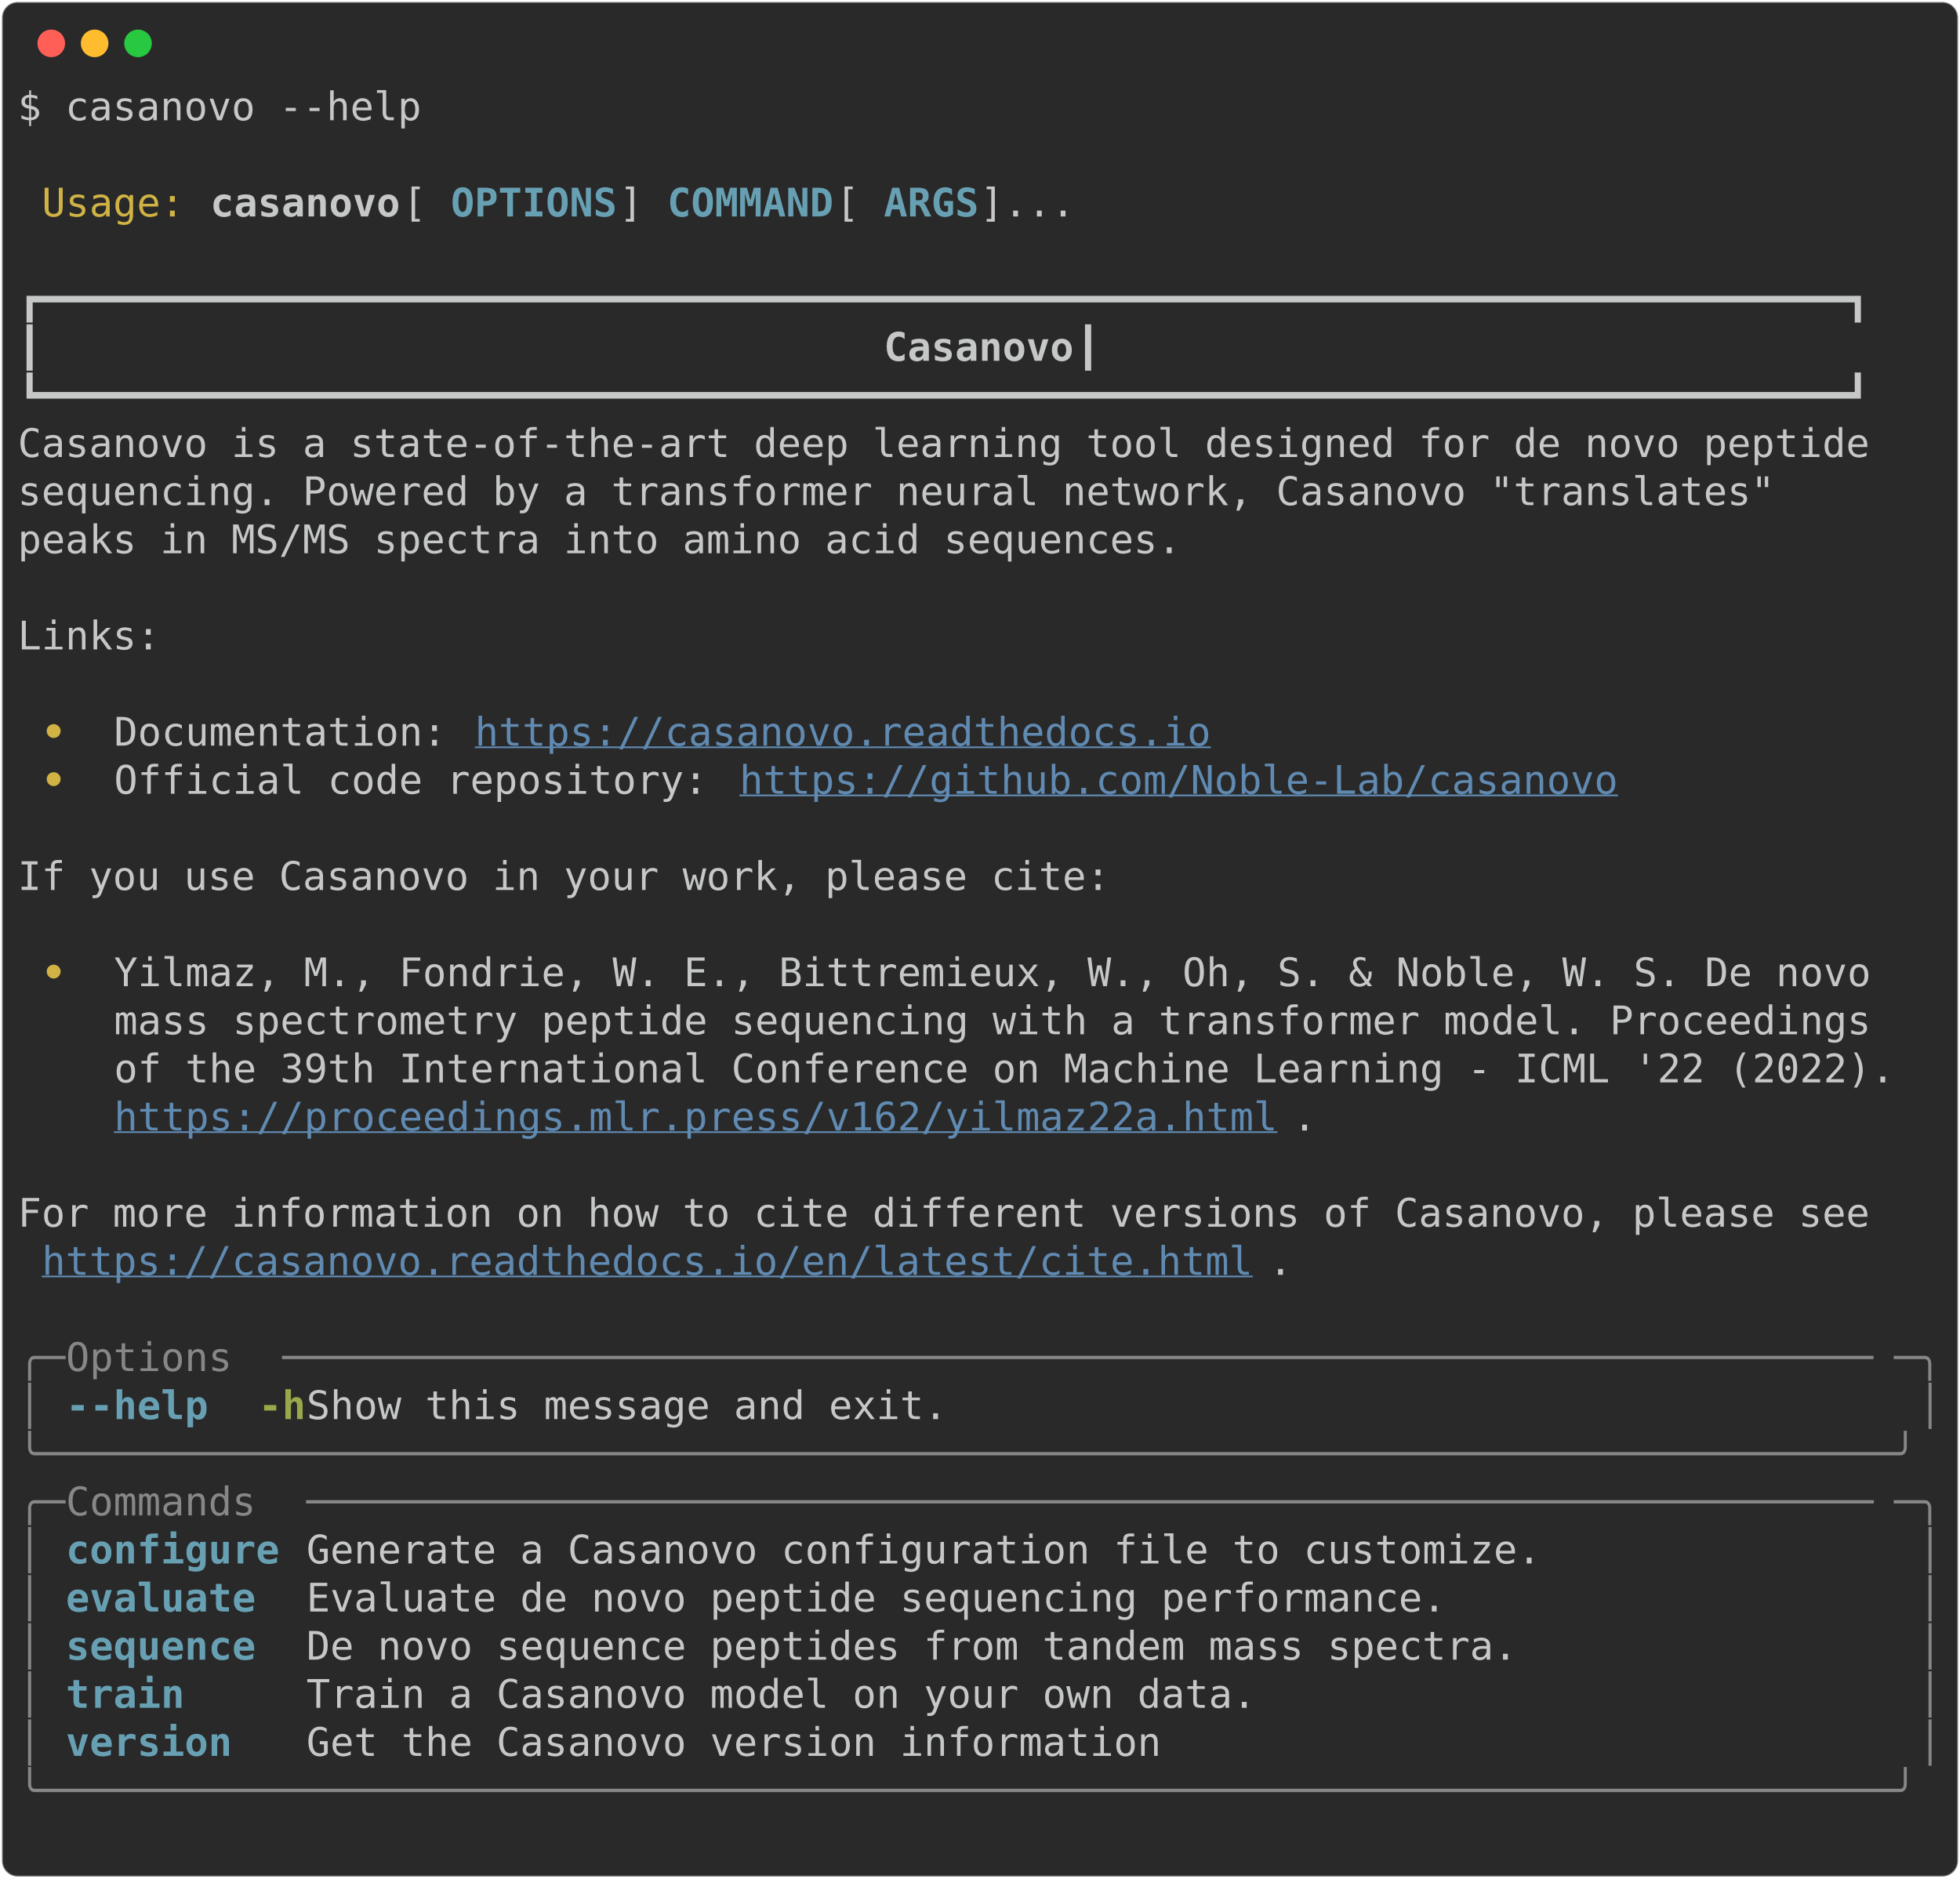
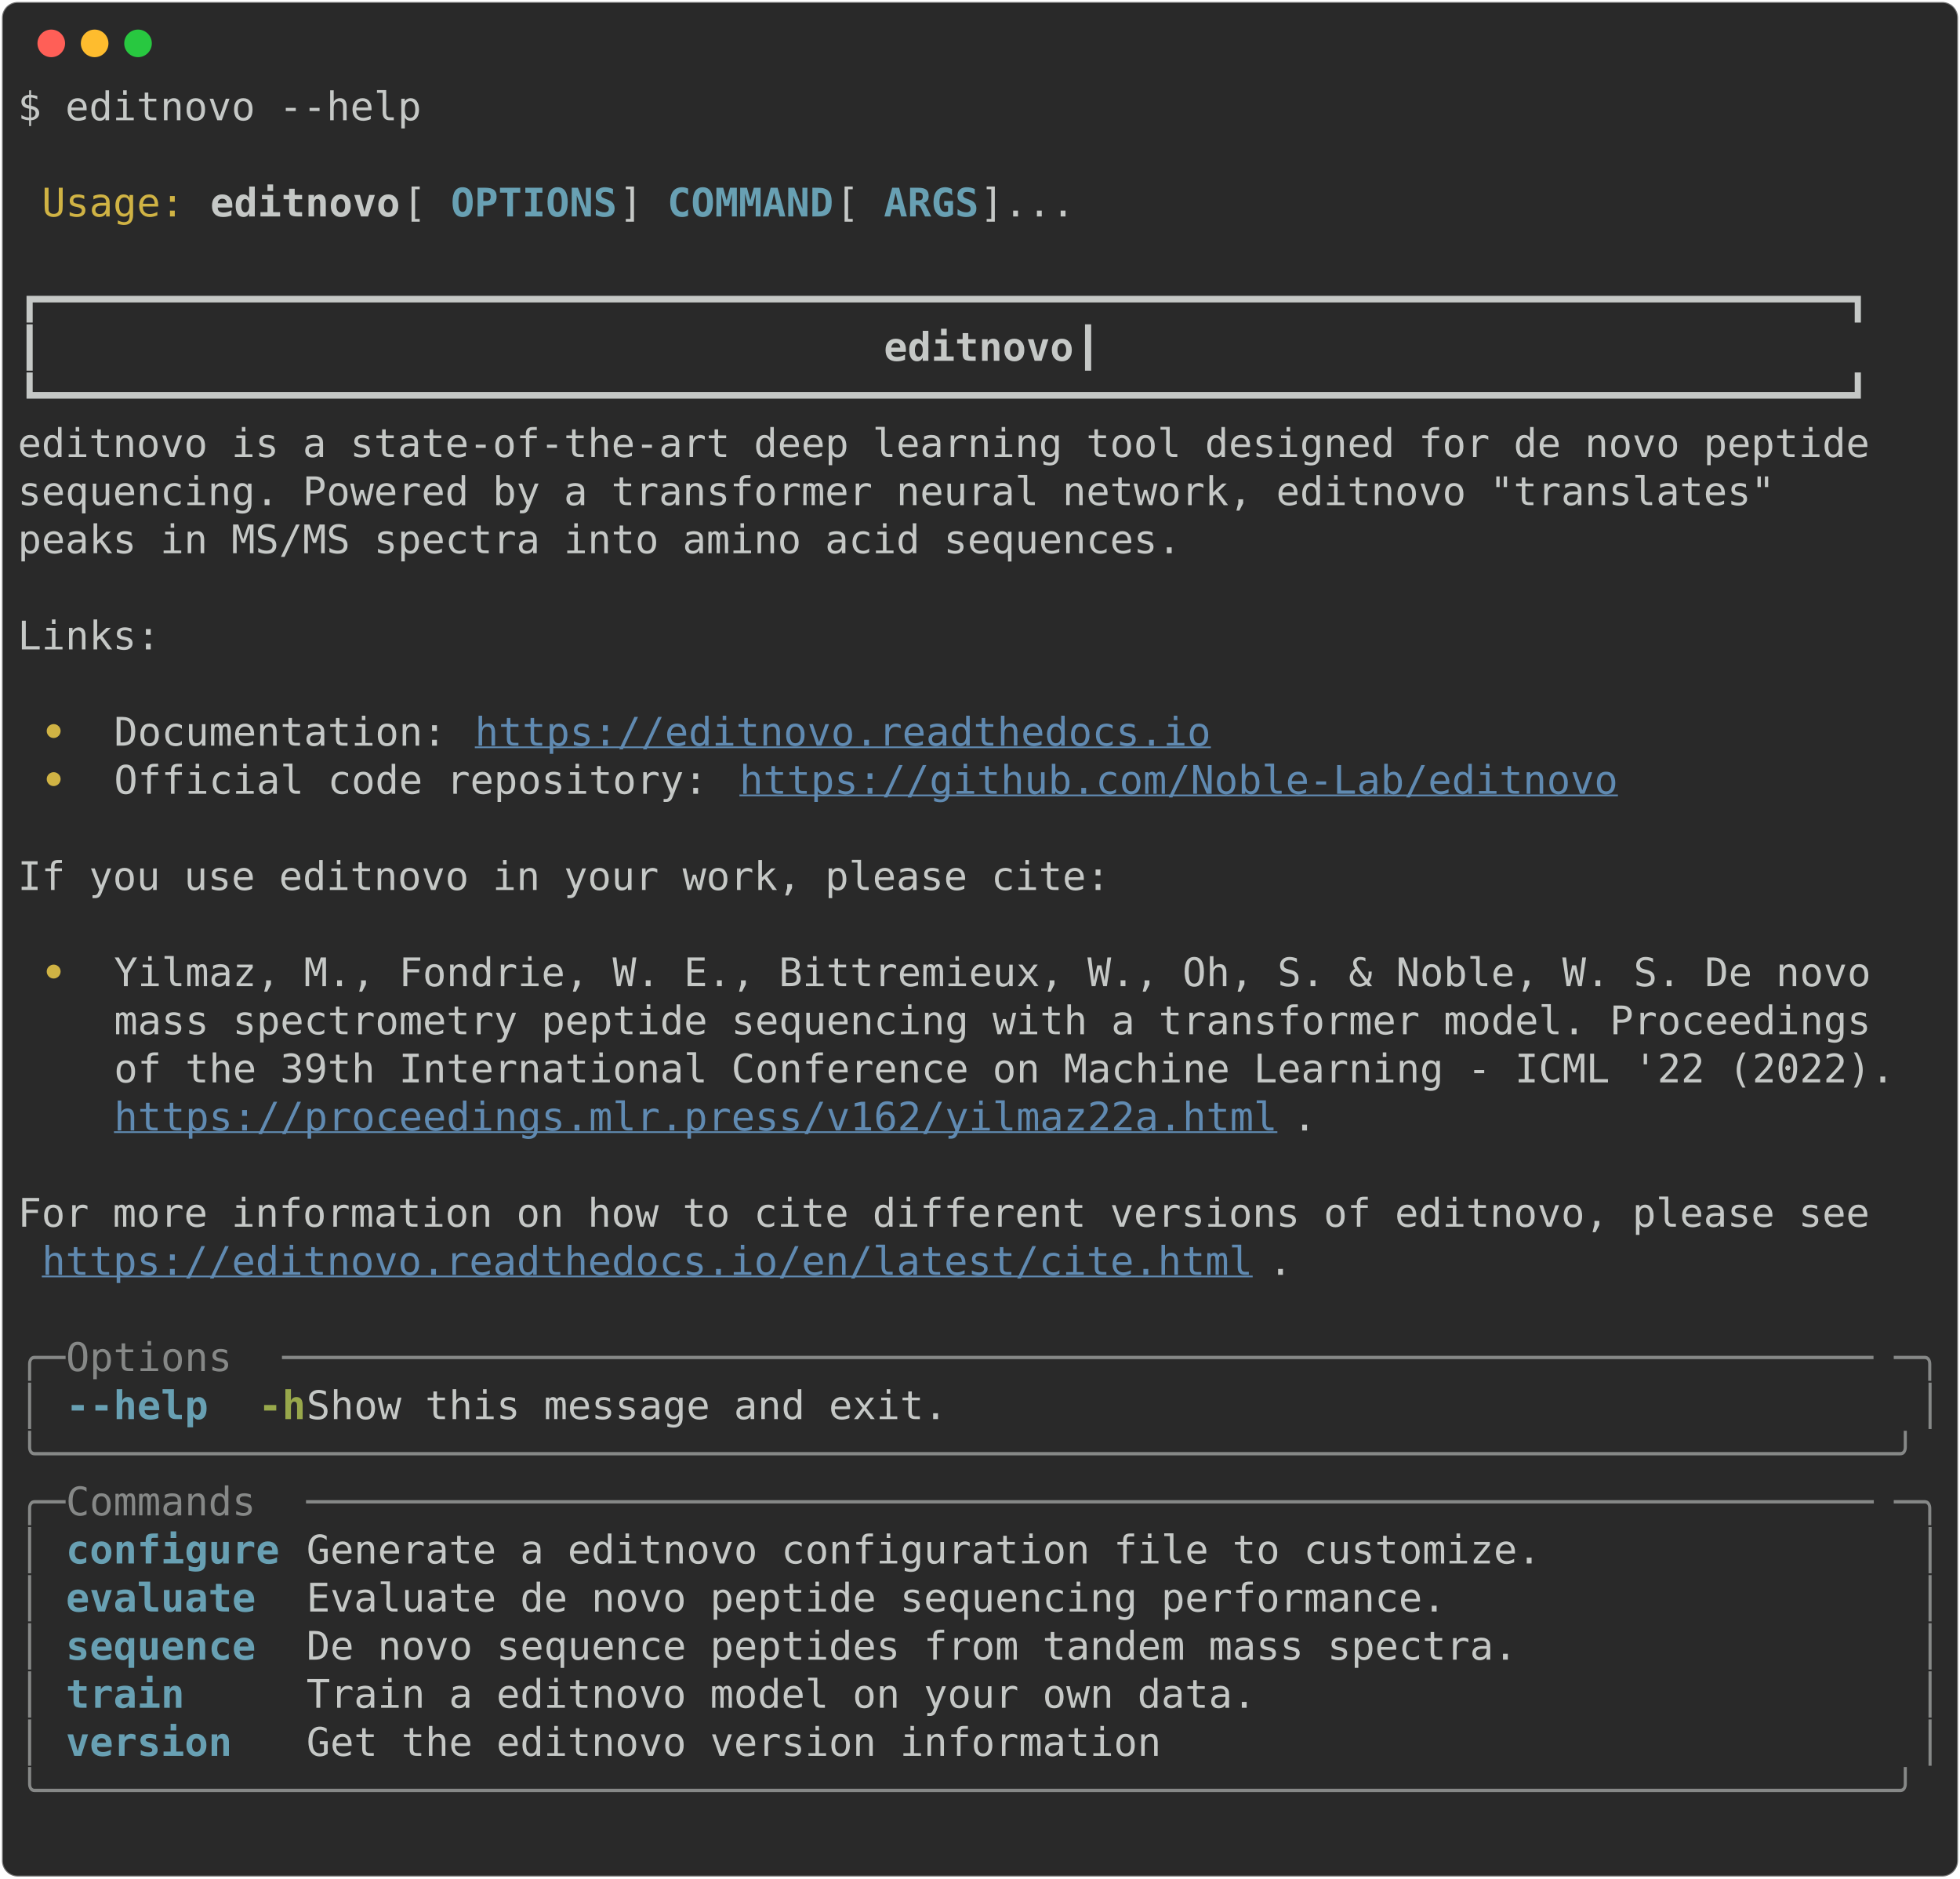
<svg xmlns="http://www.w3.org/2000/svg" class="rich-terminal" viewBox="0 0 994 952.8">
  <style>

    @font-face {
        font-family: "Fira Code";
        src: local("FiraCode-Regular"),
                url("https://cdnjs.cloudflare.com/ajax/libs/firacode/6.2.0/woff2/FiraCode-Regular.woff2") format("woff2"),
                url("https://cdnjs.cloudflare.com/ajax/libs/firacode/6.2.0/woff/FiraCode-Regular.woff") format("woff");
        font-style: normal;
        font-weight: 400;
    }
    @font-face {
        font-family: "Fira Code";
        src: local("FiraCode-Bold"),
                url("https://cdnjs.cloudflare.com/ajax/libs/firacode/6.2.0/woff2/FiraCode-Bold.woff2") format("woff2"),
                url("https://cdnjs.cloudflare.com/ajax/libs/firacode/6.2.0/woff/FiraCode-Bold.woff") format("woff");
        font-style: bold;
        font-weight: 700;
    }

    .terminal-321207702-matrix {
        font-family: Fira Code, monospace;
        font-size: 20px;
        line-height: 24.4px;
        font-variant-east-asian: full-width;
    }

    .terminal-321207702-title {
        font-size: 18px;
        font-weight: bold;
        font-family: arial;
    }

    .terminal-321207702-r1 { fill: #c5c8c6 }
.terminal-321207702-r2 { fill: #d0b344 }
.terminal-321207702-r3 { fill: #c5c8c6;font-weight: bold }
.terminal-321207702-r4 { fill: #68a0b3;font-weight: bold }
.terminal-321207702-r5 { fill: #d0b344;font-weight: bold }
.terminal-321207702-r6 { fill: #608ab1;text-decoration: underline; }
.terminal-321207702-r7 { fill: #868887 }
.terminal-321207702-r8 { fill: #98a84b;font-weight: bold }
    </style>
  <defs>
    <clipPath id="terminal-321207702-clip-terminal">
      <rect x="0" y="0" width="975.0" height="901.8" />
    </clipPath>
    <clipPath id="terminal-321207702-line-0">
      <rect x="0" y="1.5" width="976" height="24.65" />
    </clipPath>
    <clipPath id="terminal-321207702-line-1">
      <rect x="0" y="25.9" width="976" height="24.65" />
    </clipPath>
    <clipPath id="terminal-321207702-line-2">
      <rect x="0" y="50.3" width="976" height="24.65" />
    </clipPath>
    <clipPath id="terminal-321207702-line-3">
      <rect x="0" y="74.7" width="976" height="24.65" />
    </clipPath>
    <clipPath id="terminal-321207702-line-4">
      <rect x="0" y="99.1" width="976" height="24.65" />
    </clipPath>
    <clipPath id="terminal-321207702-line-5">
      <rect x="0" y="123.5" width="976" height="24.65" />
    </clipPath>
    <clipPath id="terminal-321207702-line-6">
      <rect x="0" y="147.9" width="976" height="24.65" />
    </clipPath>
    <clipPath id="terminal-321207702-line-7">
      <rect x="0" y="172.3" width="976" height="24.65" />
    </clipPath>
    <clipPath id="terminal-321207702-line-8">
      <rect x="0" y="196.7" width="976" height="24.65" />
    </clipPath>
    <clipPath id="terminal-321207702-line-9">
      <rect x="0" y="221.1" width="976" height="24.65" />
    </clipPath>
    <clipPath id="terminal-321207702-line-10">
      <rect x="0" y="245.5" width="976" height="24.65" />
    </clipPath>
    <clipPath id="terminal-321207702-line-11">
      <rect x="0" y="269.9" width="976" height="24.65" />
    </clipPath>
    <clipPath id="terminal-321207702-line-12">
      <rect x="0" y="294.3" width="976" height="24.65" />
    </clipPath>
    <clipPath id="terminal-321207702-line-13">
      <rect x="0" y="318.7" width="976" height="24.65" />
    </clipPath>
    <clipPath id="terminal-321207702-line-14">
      <rect x="0" y="343.1" width="976" height="24.65" />
    </clipPath>
    <clipPath id="terminal-321207702-line-15">
      <rect x="0" y="367.5" width="976" height="24.65" />
    </clipPath>
    <clipPath id="terminal-321207702-line-16">
      <rect x="0" y="391.9" width="976" height="24.65" />
    </clipPath>
    <clipPath id="terminal-321207702-line-17">
      <rect x="0" y="416.3" width="976" height="24.65" />
    </clipPath>
    <clipPath id="terminal-321207702-line-18">
      <rect x="0" y="440.7" width="976" height="24.65" />
    </clipPath>
    <clipPath id="terminal-321207702-line-19">
      <rect x="0" y="465.1" width="976" height="24.65" />
    </clipPath>
    <clipPath id="terminal-321207702-line-20">
      <rect x="0" y="489.5" width="976" height="24.65" />
    </clipPath>
    <clipPath id="terminal-321207702-line-21">
      <rect x="0" y="513.9" width="976" height="24.65" />
    </clipPath>
    <clipPath id="terminal-321207702-line-22">
      <rect x="0" y="538.3" width="976" height="24.65" />
    </clipPath>
    <clipPath id="terminal-321207702-line-23">
      <rect x="0" y="562.7" width="976" height="24.65" />
    </clipPath>
    <clipPath id="terminal-321207702-line-24">
      <rect x="0" y="587.1" width="976" height="24.65" />
    </clipPath>
    <clipPath id="terminal-321207702-line-25">
      <rect x="0" y="611.5" width="976" height="24.65" />
    </clipPath>
    <clipPath id="terminal-321207702-line-26">
      <rect x="0" y="635.9" width="976" height="24.65" />
    </clipPath>
    <clipPath id="terminal-321207702-line-27">
      <rect x="0" y="660.3" width="976" height="24.65" />
    </clipPath>
    <clipPath id="terminal-321207702-line-28">
      <rect x="0" y="684.7" width="976" height="24.65" />
    </clipPath>
    <clipPath id="terminal-321207702-line-29">
      <rect x="0" y="709.1" width="976" height="24.65" />
    </clipPath>
    <clipPath id="terminal-321207702-line-30">
      <rect x="0" y="733.5" width="976" height="24.65" />
    </clipPath>
    <clipPath id="terminal-321207702-line-31">
      <rect x="0" y="757.9" width="976" height="24.65" />
    </clipPath>
    <clipPath id="terminal-321207702-line-32">
      <rect x="0" y="782.3" width="976" height="24.65" />
    </clipPath>
    <clipPath id="terminal-321207702-line-33">
      <rect x="0" y="806.7" width="976" height="24.65" />
    </clipPath>
    <clipPath id="terminal-321207702-line-34">
      <rect x="0" y="831.1" width="976" height="24.65" />
    </clipPath>
    <clipPath id="terminal-321207702-line-35">
      <rect x="0" y="855.5" width="976" height="24.65" />
    </clipPath>
  </defs>
  <rect fill="#292929" stroke="rgba(255,255,255,0.35)" stroke-width="1" x="1" y="1" width="992" height="950.8" rx="8" />
  <g transform="translate(26,22)">
    <circle cx="0" cy="0" r="7" fill="#ff5f57" />
    <circle cx="22" cy="0" r="7" fill="#febc2e" />
    <circle cx="44" cy="0" r="7" fill="#28c840" />
  </g>
  <g transform="translate(9, 41)" clip-path="url(#terminal-321207702-clip-terminal)">
    <g class="terminal-321207702-matrix">
-       <text class="terminal-321207702-r1" x="0" y="20" textLength="207.4" clip-path="url(#terminal-321207702-line-0)">$ casanovo --help</text>
+       <text class="terminal-321207702-r1" x="0" y="20" textLength="207.4" clip-path="url(#terminal-321207702-line-0)">$ editnovo --help</text>
      <text class="terminal-321207702-r1" x="976" y="20" textLength="12.2" clip-path="url(#terminal-321207702-line-0)">
</text>
      <text class="terminal-321207702-r1" x="976" y="44.4" textLength="12.2" clip-path="url(#terminal-321207702-line-1)">
</text>
      <text class="terminal-321207702-r2" x="12.2" y="68.8" textLength="73.2" clip-path="url(#terminal-321207702-line-2)">Usage:</text>
-       <text class="terminal-321207702-r3" x="97.6" y="68.8" textLength="97.6" clip-path="url(#terminal-321207702-line-2)">casanovo</text>
+       <text class="terminal-321207702-r3" x="97.6" y="68.8" textLength="97.6" clip-path="url(#terminal-321207702-line-2)">editnovo</text>
      <text class="terminal-321207702-r1" x="195.2" y="68.8" textLength="24.4" clip-path="url(#terminal-321207702-line-2)"> [</text>
      <text class="terminal-321207702-r4" x="219.6" y="68.8" textLength="85.4" clip-path="url(#terminal-321207702-line-2)">OPTIONS</text>
      <text class="terminal-321207702-r1" x="305" y="68.8" textLength="24.4" clip-path="url(#terminal-321207702-line-2)">] </text>
      <text class="terminal-321207702-r4" x="329.4" y="68.8" textLength="85.4" clip-path="url(#terminal-321207702-line-2)">COMMAND</text>
      <text class="terminal-321207702-r1" x="414.8" y="68.8" textLength="24.4" clip-path="url(#terminal-321207702-line-2)"> [</text>
      <text class="terminal-321207702-r4" x="439.2" y="68.8" textLength="48.8" clip-path="url(#terminal-321207702-line-2)">ARGS</text>
      <text class="terminal-321207702-r1" x="488" y="68.8" textLength="488" clip-path="url(#terminal-321207702-line-2)">]...                                    </text>
      <text class="terminal-321207702-r1" x="976" y="68.8" textLength="12.2" clip-path="url(#terminal-321207702-line-2)">
</text>
      <text class="terminal-321207702-r1" x="976" y="93.2" textLength="12.2" clip-path="url(#terminal-321207702-line-3)">
</text>
      <text class="terminal-321207702-r1" x="0" y="117.6" textLength="976" clip-path="url(#terminal-321207702-line-4)"> ┏━━━━━━━━━━━━━━━━━━━━━━━━━━━━━━━━━━━━━━━━━━━━━━━━━━━━━━━━━━━━━━━━━━━━━━━━━━━━┓ </text>
      <text class="terminal-321207702-r1" x="976" y="117.6" textLength="12.2" clip-path="url(#terminal-321207702-line-4)">
</text>
      <text class="terminal-321207702-r1" x="0" y="142" textLength="439.2" clip-path="url(#terminal-321207702-line-5)"> ┃                                  </text>
-       <text class="terminal-321207702-r3" x="439.2" y="142" textLength="97.6" clip-path="url(#terminal-321207702-line-5)">Casanovo</text>
+       <text class="terminal-321207702-r3" x="439.2" y="142" textLength="97.6" clip-path="url(#terminal-321207702-line-5)">editnovo</text>
      <text class="terminal-321207702-r1" x="536.8" y="142" textLength="439.2" clip-path="url(#terminal-321207702-line-5)">                                  ┃ </text>
      <text class="terminal-321207702-r1" x="976" y="142" textLength="12.2" clip-path="url(#terminal-321207702-line-5)">
</text>
      <text class="terminal-321207702-r1" x="0" y="166.4" textLength="976" clip-path="url(#terminal-321207702-line-6)"> ┗━━━━━━━━━━━━━━━━━━━━━━━━━━━━━━━━━━━━━━━━━━━━━━━━━━━━━━━━━━━━━━━━━━━━━━━━━━━━┛ </text>
      <text class="terminal-321207702-r1" x="976" y="166.4" textLength="12.2" clip-path="url(#terminal-321207702-line-6)">
</text>
-       <text class="terminal-321207702-r1" x="0" y="190.8" textLength="976" clip-path="url(#terminal-321207702-line-7)"> Casanovo is a state-of-the-art deep learning tool designed for de novo peptide </text>
+       <text class="terminal-321207702-r1" x="0" y="190.8" textLength="976" clip-path="url(#terminal-321207702-line-7)"> editnovo is a state-of-the-art deep learning tool designed for de novo peptide </text>
      <text class="terminal-321207702-r1" x="976" y="190.8" textLength="12.2" clip-path="url(#terminal-321207702-line-7)">
</text>
-       <text class="terminal-321207702-r1" x="0" y="215.2" textLength="976" clip-path="url(#terminal-321207702-line-8)"> sequencing. Powered by a transformer neural network, Casanovo "translates"     </text>
+       <text class="terminal-321207702-r1" x="0" y="215.2" textLength="976" clip-path="url(#terminal-321207702-line-8)"> sequencing. Powered by a transformer neural network, editnovo "translates"     </text>
      <text class="terminal-321207702-r1" x="976" y="215.2" textLength="12.2" clip-path="url(#terminal-321207702-line-8)">
</text>
      <text class="terminal-321207702-r1" x="0" y="239.6" textLength="976" clip-path="url(#terminal-321207702-line-9)"> peaks in MS/MS spectra into amino acid sequences.                              </text>
      <text class="terminal-321207702-r1" x="976" y="239.6" textLength="12.2" clip-path="url(#terminal-321207702-line-9)">
</text>
      <text class="terminal-321207702-r1" x="976" y="264" textLength="12.2" clip-path="url(#terminal-321207702-line-10)">
</text>
      <text class="terminal-321207702-r1" x="0" y="288.4" textLength="976" clip-path="url(#terminal-321207702-line-11)"> Links:                                                                         </text>
      <text class="terminal-321207702-r1" x="976" y="288.4" textLength="12.2" clip-path="url(#terminal-321207702-line-11)">
</text>
      <text class="terminal-321207702-r1" x="976" y="312.8" textLength="12.2" clip-path="url(#terminal-321207702-line-12)">
</text>
      <text class="terminal-321207702-r5" x="12.2" y="337.2" textLength="36.6" clip-path="url(#terminal-321207702-line-13)"> • </text>
      <text class="terminal-321207702-r1" x="48.8" y="337.2" textLength="183" clip-path="url(#terminal-321207702-line-13)">Documentation: </text>
-       <text class="terminal-321207702-r6" x="231.8" y="337.2" textLength="378.2" clip-path="url(#terminal-321207702-line-13)">https://casanovo.readthedocs.io</text>
+       <text class="terminal-321207702-r6" x="231.8" y="337.2" textLength="378.2" clip-path="url(#terminal-321207702-line-13)">https://editnovo.readthedocs.io</text>
      <text class="terminal-321207702-r1" x="976" y="337.2" textLength="12.2" clip-path="url(#terminal-321207702-line-13)">
</text>
      <text class="terminal-321207702-r5" x="12.2" y="361.6" textLength="36.6" clip-path="url(#terminal-321207702-line-14)"> • </text>
      <text class="terminal-321207702-r1" x="48.8" y="361.6" textLength="317.2" clip-path="url(#terminal-321207702-line-14)">Official code repository: </text>
-       <text class="terminal-321207702-r6" x="366" y="361.6" textLength="451.4" clip-path="url(#terminal-321207702-line-14)">https://github.com/Noble-Lab/casanovo</text>
+       <text class="terminal-321207702-r6" x="366" y="361.6" textLength="451.4" clip-path="url(#terminal-321207702-line-14)">https://github.com/Noble-Lab/editnovo</text>
      <text class="terminal-321207702-r1" x="976" y="361.6" textLength="12.2" clip-path="url(#terminal-321207702-line-14)">
</text>
      <text class="terminal-321207702-r1" x="976" y="386" textLength="12.2" clip-path="url(#terminal-321207702-line-15)">
</text>
-       <text class="terminal-321207702-r1" x="0" y="410.4" textLength="976" clip-path="url(#terminal-321207702-line-16)"> If you use Casanovo in your work, please cite:                                 </text>
+       <text class="terminal-321207702-r1" x="0" y="410.4" textLength="976" clip-path="url(#terminal-321207702-line-16)"> If you use editnovo in your work, please cite:                                 </text>
      <text class="terminal-321207702-r1" x="976" y="410.4" textLength="12.2" clip-path="url(#terminal-321207702-line-16)">
</text>
      <text class="terminal-321207702-r1" x="976" y="434.8" textLength="12.2" clip-path="url(#terminal-321207702-line-17)">
</text>
      <text class="terminal-321207702-r5" x="12.2" y="459.2" textLength="36.6" clip-path="url(#terminal-321207702-line-18)"> • </text>
      <text class="terminal-321207702-r1" x="48.8" y="459.2" textLength="927.2" clip-path="url(#terminal-321207702-line-18)">Yilmaz, M., Fondrie, W. E., Bittremieux, W., Oh, S. &amp; Noble, W. S. De novo  </text>
      <text class="terminal-321207702-r1" x="976" y="459.2" textLength="12.2" clip-path="url(#terminal-321207702-line-18)">
</text>
      <text class="terminal-321207702-r1" x="48.8" y="483.6" textLength="927.2" clip-path="url(#terminal-321207702-line-19)">mass spectrometry peptide sequencing with a transformer model. Proceedings  </text>
      <text class="terminal-321207702-r1" x="976" y="483.6" textLength="12.2" clip-path="url(#terminal-321207702-line-19)">
</text>
      <text class="terminal-321207702-r1" x="48.8" y="508" textLength="927.2" clip-path="url(#terminal-321207702-line-20)">of the 39th International Conference on Machine Learning - ICML '22 (2022). </text>
      <text class="terminal-321207702-r1" x="976" y="508" textLength="12.2" clip-path="url(#terminal-321207702-line-20)">
</text>
      <text class="terminal-321207702-r6" x="48.8" y="532.4" textLength="597.8" clip-path="url(#terminal-321207702-line-21)">https://proceedings.mlr.press/v162/yilmaz22a.html</text>
      <text class="terminal-321207702-r1" x="646.6" y="532.4" textLength="329.4" clip-path="url(#terminal-321207702-line-21)">.                          </text>
      <text class="terminal-321207702-r1" x="976" y="532.4" textLength="12.2" clip-path="url(#terminal-321207702-line-21)">
</text>
      <text class="terminal-321207702-r1" x="976" y="556.8" textLength="12.2" clip-path="url(#terminal-321207702-line-22)">
</text>
-       <text class="terminal-321207702-r1" x="0" y="581.2" textLength="976" clip-path="url(#terminal-321207702-line-23)"> For more information on how to cite different versions of Casanovo, please see </text>
+       <text class="terminal-321207702-r1" x="0" y="581.2" textLength="976" clip-path="url(#terminal-321207702-line-23)"> For more information on how to cite different versions of editnovo, please see </text>
      <text class="terminal-321207702-r1" x="976" y="581.2" textLength="12.2" clip-path="url(#terminal-321207702-line-23)">
</text>
-       <text class="terminal-321207702-r6" x="12.2" y="605.6" textLength="622.2" clip-path="url(#terminal-321207702-line-24)">https://casanovo.readthedocs.io/en/latest/cite.html</text>
+       <text class="terminal-321207702-r6" x="12.2" y="605.6" textLength="622.2" clip-path="url(#terminal-321207702-line-24)">https://editnovo.readthedocs.io/en/latest/cite.html</text>
      <text class="terminal-321207702-r1" x="634.4" y="605.6" textLength="341.6" clip-path="url(#terminal-321207702-line-24)">.                           </text>
      <text class="terminal-321207702-r1" x="976" y="605.6" textLength="12.2" clip-path="url(#terminal-321207702-line-24)">
</text>
      <text class="terminal-321207702-r1" x="976" y="630" textLength="12.2" clip-path="url(#terminal-321207702-line-25)">
</text>
      <text class="terminal-321207702-r7" x="0" y="654.4" textLength="24.4" clip-path="url(#terminal-321207702-line-26)">╭─</text>
      <text class="terminal-321207702-r7" x="24.4" y="654.4" textLength="109.8" clip-path="url(#terminal-321207702-line-26)"> Options </text>
      <text class="terminal-321207702-r7" x="134.2" y="654.4" textLength="817.4" clip-path="url(#terminal-321207702-line-26)">───────────────────────────────────────────────────────────────────</text>
      <text class="terminal-321207702-r7" x="951.6" y="654.4" textLength="24.4" clip-path="url(#terminal-321207702-line-26)">─╮</text>
      <text class="terminal-321207702-r1" x="976" y="654.4" textLength="12.2" clip-path="url(#terminal-321207702-line-26)">
</text>
      <text class="terminal-321207702-r7" x="0" y="678.8" textLength="12.2" clip-path="url(#terminal-321207702-line-27)">│</text>
      <text class="terminal-321207702-r4" x="24.4" y="678.8" textLength="73.2" clip-path="url(#terminal-321207702-line-27)">--help</text>
      <text class="terminal-321207702-r8" x="122" y="678.8" textLength="24.4" clip-path="url(#terminal-321207702-line-27)">-h</text>
      <text class="terminal-321207702-r1" x="146.4" y="678.8" textLength="817.4" clip-path="url(#terminal-321207702-line-27)">    Show this message and exit.                                    </text>
      <text class="terminal-321207702-r7" x="963.8" y="678.8" textLength="12.2" clip-path="url(#terminal-321207702-line-27)">│</text>
      <text class="terminal-321207702-r1" x="976" y="678.8" textLength="12.2" clip-path="url(#terminal-321207702-line-27)">
</text>
      <text class="terminal-321207702-r7" x="0" y="703.2" textLength="976" clip-path="url(#terminal-321207702-line-28)">╰──────────────────────────────────────────────────────────────────────────────╯</text>
      <text class="terminal-321207702-r1" x="976" y="703.2" textLength="12.2" clip-path="url(#terminal-321207702-line-28)">
</text>
      <text class="terminal-321207702-r7" x="0" y="727.6" textLength="24.4" clip-path="url(#terminal-321207702-line-29)">╭─</text>
      <text class="terminal-321207702-r7" x="24.4" y="727.6" textLength="122" clip-path="url(#terminal-321207702-line-29)"> Commands </text>
      <text class="terminal-321207702-r7" x="146.4" y="727.6" textLength="805.2" clip-path="url(#terminal-321207702-line-29)">──────────────────────────────────────────────────────────────────</text>
      <text class="terminal-321207702-r7" x="951.6" y="727.6" textLength="24.4" clip-path="url(#terminal-321207702-line-29)">─╮</text>
      <text class="terminal-321207702-r1" x="976" y="727.6" textLength="12.2" clip-path="url(#terminal-321207702-line-29)">
</text>
      <text class="terminal-321207702-r7" x="0" y="752" textLength="12.2" clip-path="url(#terminal-321207702-line-30)">│</text>
      <text class="terminal-321207702-r4" x="24.4" y="752" textLength="109.8" clip-path="url(#terminal-321207702-line-30)">configure</text>
-       <text class="terminal-321207702-r1" x="146.4" y="752" textLength="817.4" clip-path="url(#terminal-321207702-line-30)"> Generate a Casanovo configuration file to customize.              </text>
+       <text class="terminal-321207702-r1" x="146.4" y="752" textLength="817.4" clip-path="url(#terminal-321207702-line-30)"> Generate a editnovo configuration file to customize.              </text>
      <text class="terminal-321207702-r7" x="963.8" y="752" textLength="12.2" clip-path="url(#terminal-321207702-line-30)">│</text>
      <text class="terminal-321207702-r1" x="976" y="752" textLength="12.2" clip-path="url(#terminal-321207702-line-30)">
</text>
      <text class="terminal-321207702-r7" x="0" y="776.4" textLength="12.2" clip-path="url(#terminal-321207702-line-31)">│</text>
      <text class="terminal-321207702-r4" x="24.4" y="776.4" textLength="109.8" clip-path="url(#terminal-321207702-line-31)">evaluate </text>
      <text class="terminal-321207702-r1" x="146.4" y="776.4" textLength="817.4" clip-path="url(#terminal-321207702-line-31)"> Evaluate de novo peptide sequencing performance.                  </text>
      <text class="terminal-321207702-r7" x="963.8" y="776.4" textLength="12.2" clip-path="url(#terminal-321207702-line-31)">│</text>
      <text class="terminal-321207702-r1" x="976" y="776.4" textLength="12.2" clip-path="url(#terminal-321207702-line-31)">
</text>
      <text class="terminal-321207702-r7" x="0" y="800.8" textLength="12.2" clip-path="url(#terminal-321207702-line-32)">│</text>
      <text class="terminal-321207702-r4" x="24.4" y="800.8" textLength="109.8" clip-path="url(#terminal-321207702-line-32)">sequence </text>
      <text class="terminal-321207702-r1" x="146.4" y="800.8" textLength="817.4" clip-path="url(#terminal-321207702-line-32)"> De novo sequence peptides from tandem mass spectra.               </text>
      <text class="terminal-321207702-r7" x="963.8" y="800.8" textLength="12.2" clip-path="url(#terminal-321207702-line-32)">│</text>
      <text class="terminal-321207702-r1" x="976" y="800.8" textLength="12.2" clip-path="url(#terminal-321207702-line-32)">
</text>
      <text class="terminal-321207702-r7" x="0" y="825.2" textLength="12.2" clip-path="url(#terminal-321207702-line-33)">│</text>
      <text class="terminal-321207702-r4" x="24.4" y="825.2" textLength="109.8" clip-path="url(#terminal-321207702-line-33)">train    </text>
-       <text class="terminal-321207702-r1" x="146.4" y="825.2" textLength="817.4" clip-path="url(#terminal-321207702-line-33)"> Train a Casanovo model on your own data.                          </text>
+       <text class="terminal-321207702-r1" x="146.4" y="825.2" textLength="817.4" clip-path="url(#terminal-321207702-line-33)"> Train a editnovo model on your own data.                          </text>
      <text class="terminal-321207702-r7" x="963.8" y="825.2" textLength="12.2" clip-path="url(#terminal-321207702-line-33)">│</text>
      <text class="terminal-321207702-r1" x="976" y="825.2" textLength="12.2" clip-path="url(#terminal-321207702-line-33)">
</text>
      <text class="terminal-321207702-r7" x="0" y="849.6" textLength="12.2" clip-path="url(#terminal-321207702-line-34)">│</text>
      <text class="terminal-321207702-r4" x="24.4" y="849.6" textLength="109.8" clip-path="url(#terminal-321207702-line-34)">version  </text>
-       <text class="terminal-321207702-r1" x="146.4" y="849.6" textLength="817.4" clip-path="url(#terminal-321207702-line-34)"> Get the Casanovo version information                              </text>
+       <text class="terminal-321207702-r1" x="146.4" y="849.6" textLength="817.4" clip-path="url(#terminal-321207702-line-34)"> Get the editnovo version information                              </text>
      <text class="terminal-321207702-r7" x="963.8" y="849.6" textLength="12.2" clip-path="url(#terminal-321207702-line-34)">│</text>
      <text class="terminal-321207702-r1" x="976" y="849.6" textLength="12.2" clip-path="url(#terminal-321207702-line-34)">
</text>
      <text class="terminal-321207702-r7" x="0" y="874" textLength="976" clip-path="url(#terminal-321207702-line-35)">╰──────────────────────────────────────────────────────────────────────────────╯</text>
      <text class="terminal-321207702-r1" x="976" y="874" textLength="12.2" clip-path="url(#terminal-321207702-line-35)">
</text>
      <text class="terminal-321207702-r1" x="976" y="898.4" textLength="12.2" clip-path="url(#terminal-321207702-line-36)">
</text>
    </g>
  </g>
</svg>
